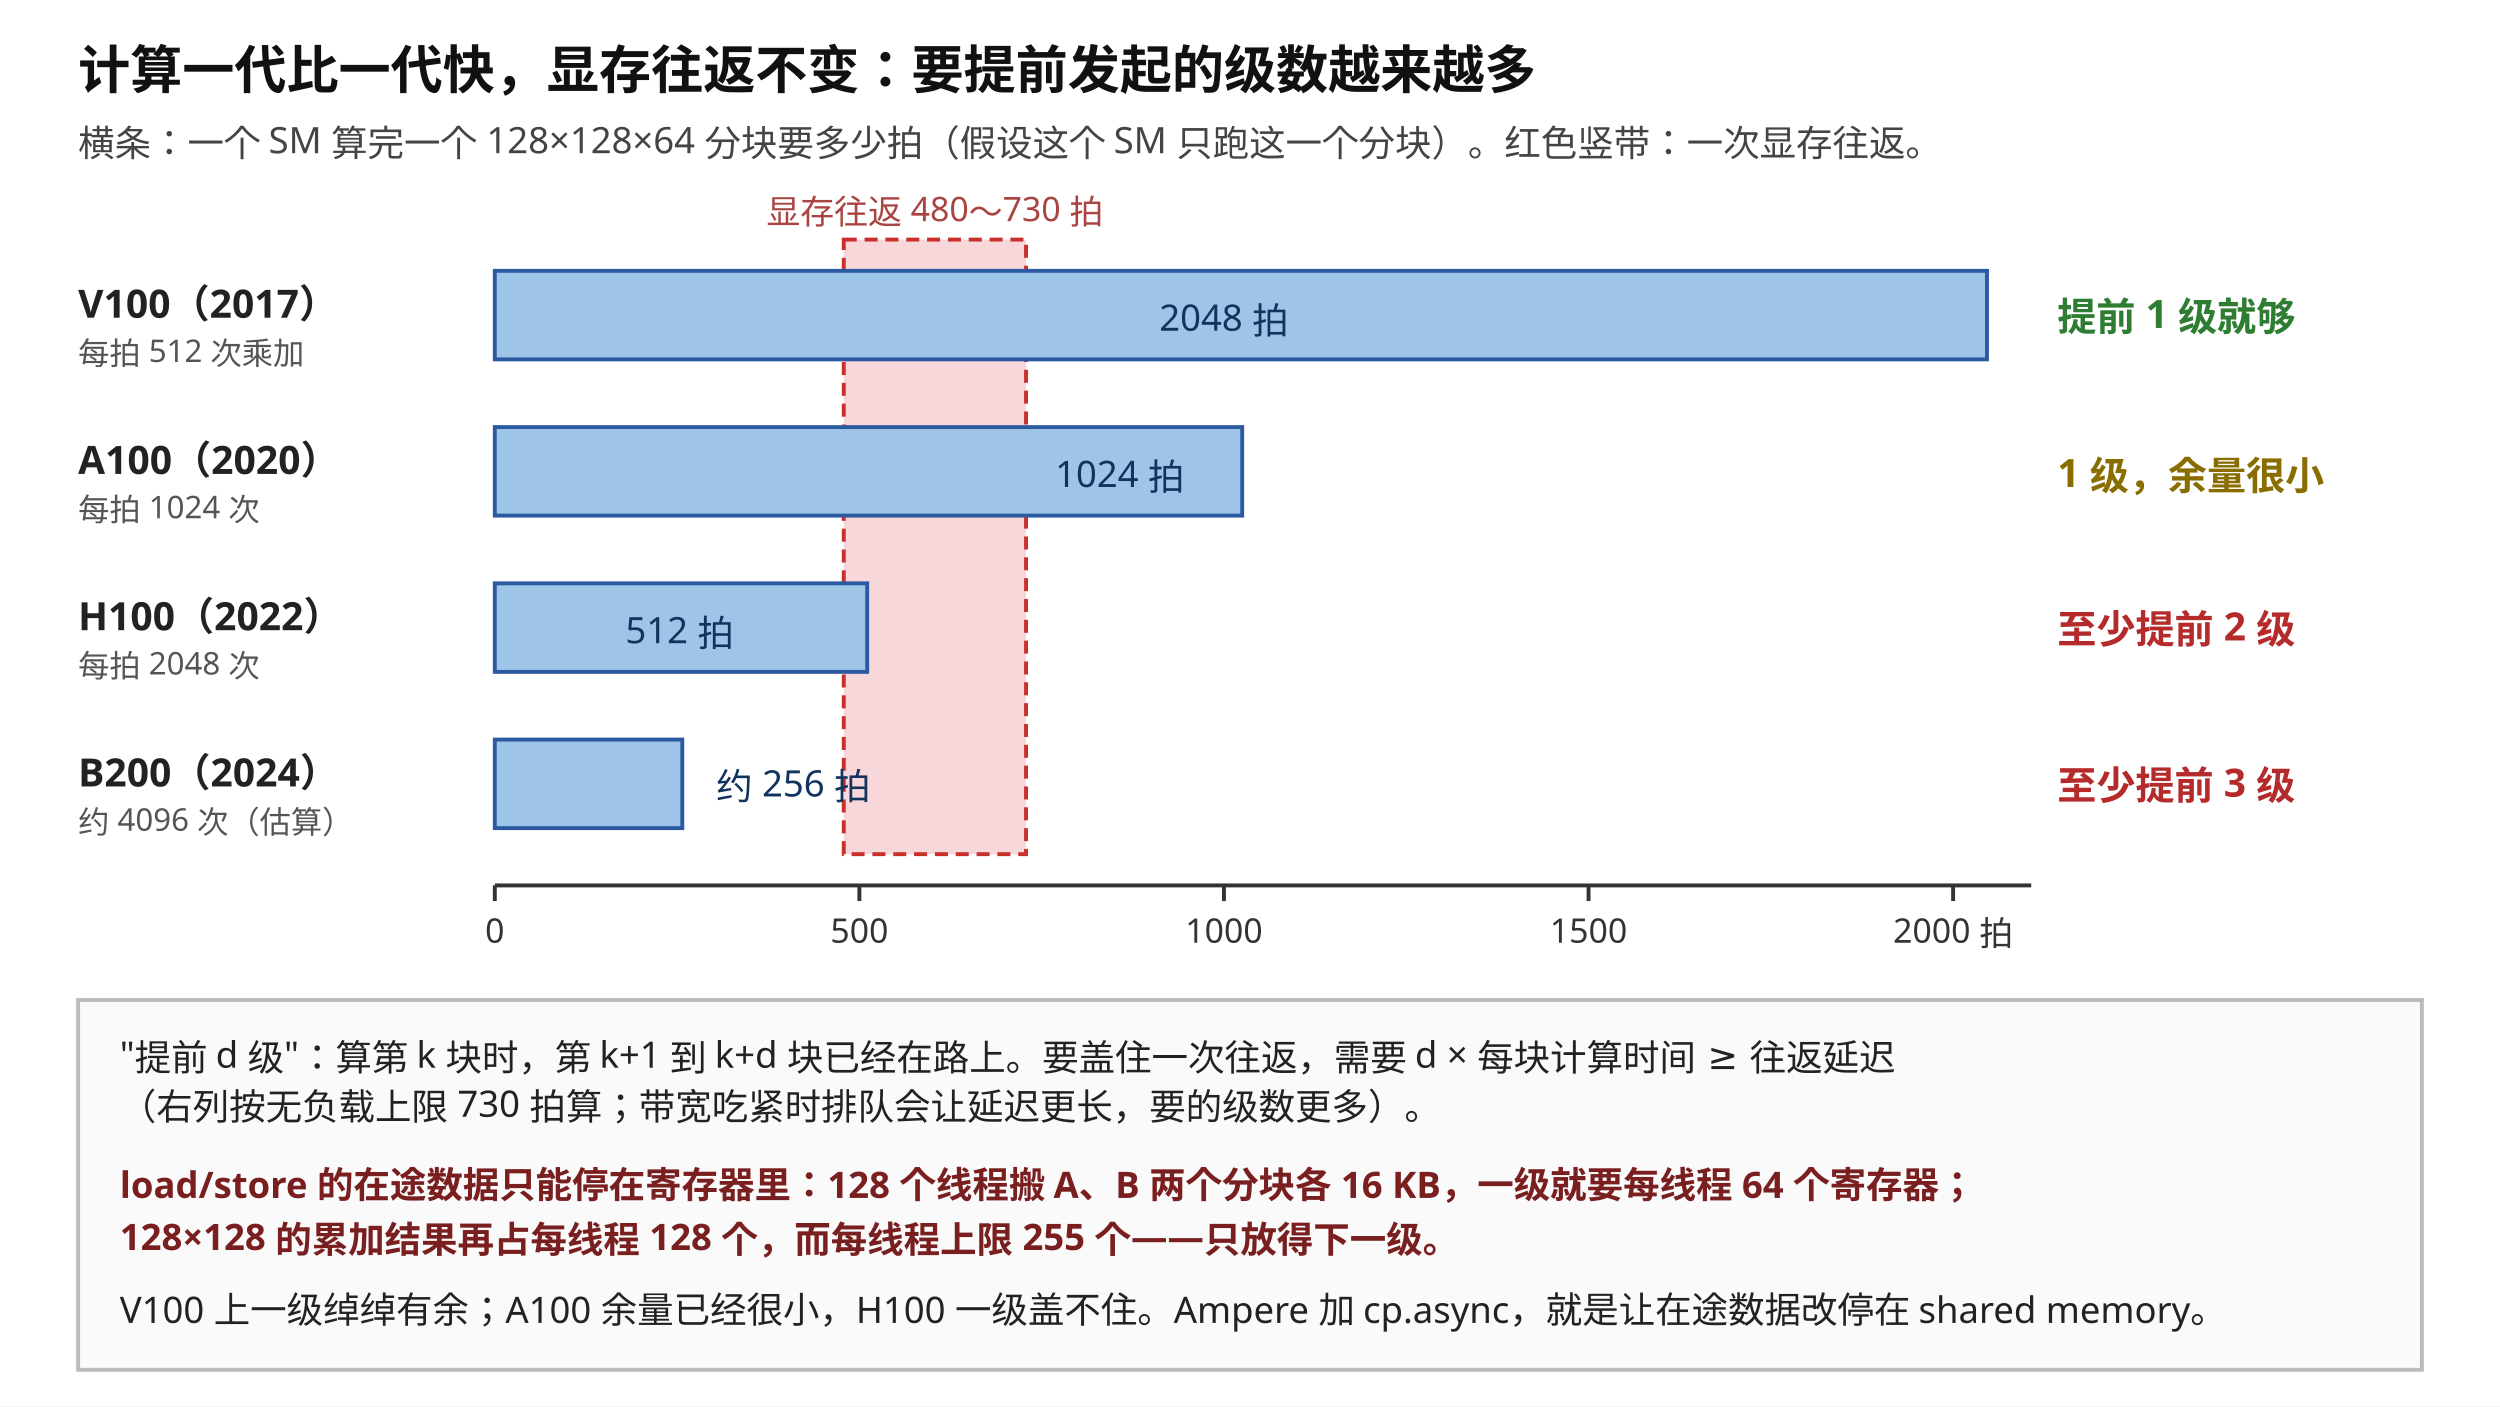
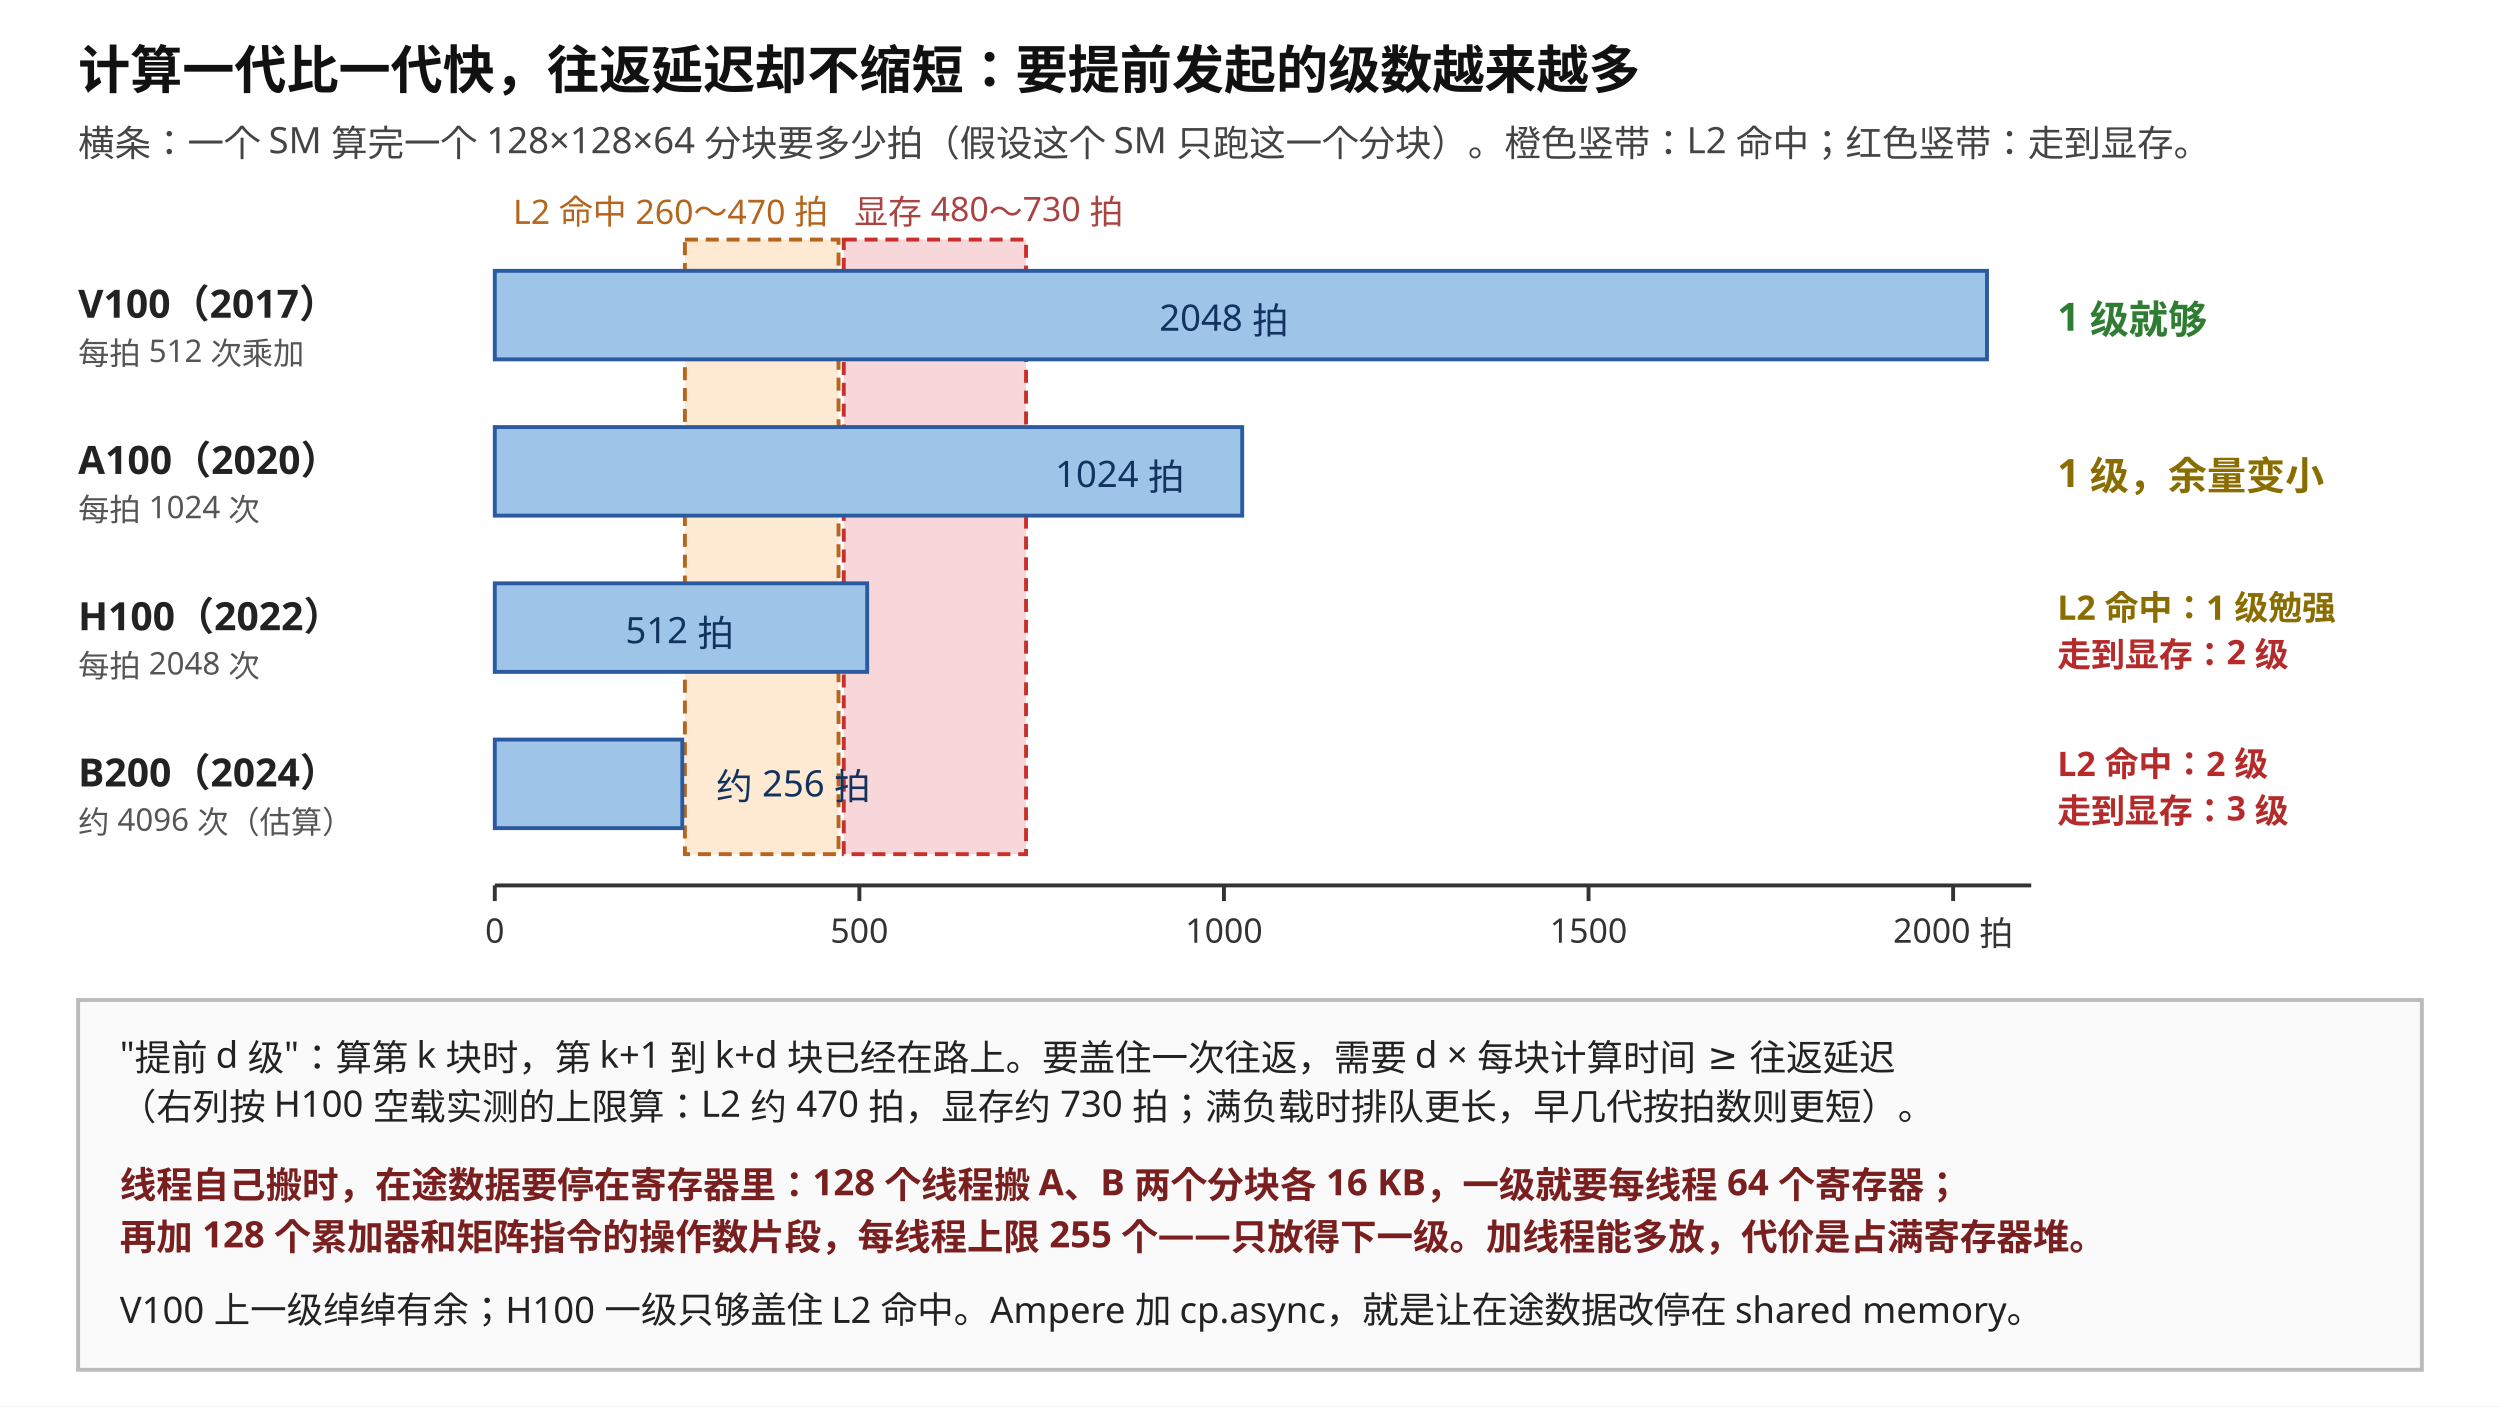
<svg xmlns="http://www.w3.org/2000/svg" viewBox="0 0 960 540" width="960" height="540" font-family="sans-serif">
  <rect x="0" y="0" width="960" height="540" fill="#ffffff" />
-   <text x="30" y="34" font-size="20" font-weight="bold" fill="#111">计算一代比一代快，显存往返不变：要提前发起的级数越来越多</text>
-   <text x="30" y="60" font-size="14" fill="#444">横条：一个 SM 算完一个 128×128×64 分块要多少拍（假设这个 SM 只跑这一个分块）。红色竖带：一次显存往返。</text>
+   <text x="30" y="34" font-size="20" font-weight="bold" fill="#111">计算一代比一代快，往返延迟却不缩短：要提前发起的级数越来越多</text>
+   <text x="30" y="60" font-size="14" fill="#444">横条：一个 SM 算完一个 128×128×64 分块要多少拍（假设这个 SM 只跑这一个分块）。橙色竖带：L2 命中；红色竖带：走到显存。</text>
  <rect x="324" y="92" width="70" height="236" fill="#f8d7da" stroke="#c9302c" stroke-width="1.5" stroke-dasharray="5,3" />
-   <text x="359" y="86" font-size="13" fill="#a94442" text-anchor="middle">显存往返 480～730 拍</text>
+   <text x="328" y="86" font-size="13" fill="#a94442">显存 480～730 拍</text>
+   <rect x="263" y="92" width="59" height="236" fill="#fde3c8" stroke="#b5651d" stroke-width="1.5" stroke-dasharray="5,3" fill-opacity="0.8" />
+   <text x="318" y="86" font-size="13" fill="#b5651d" text-anchor="end">L2 命中 260～470 拍</text>
  <text x="30" y="122" font-size="15" font-weight="bold" fill="#222">V100（2017）</text>
  <text x="30" y="140" font-size="12" fill="#555">每拍 512 次乘加</text>
  <rect x="190" y="104" width="573" height="34" fill="#9ec5e8" stroke="#2c5aa0" stroke-width="1.5" />
  <text x="470" y="127" font-size="14" fill="#13335f" text-anchor="middle">2048 拍</text>
-   <text x="790" y="127" font-size="15" fill="#2e7d32" font-weight="bold">提前 1 级就够</text>
+   <text x="790" y="127" font-size="15" fill="#2e7d32" font-weight="bold">1 级就够</text>
  <text x="30" y="182" font-size="15" font-weight="bold" fill="#222">A100（2020）</text>
  <text x="30" y="200" font-size="12" fill="#555">每拍 1024 次</text>
  <rect x="190" y="164" width="287" height="34" fill="#9ec5e8" stroke="#2c5aa0" stroke-width="1.5" />
  <text x="430" y="187" font-size="14" fill="#13335f" text-anchor="middle">1024 拍</text>
-   <text x="790" y="187" font-size="15" fill="#8a6d00" font-weight="bold">1 级，余量很小</text>
+   <text x="790" y="187" font-size="15" fill="#8a6d00" font-weight="bold">1 级，余量变小</text>
  <text x="30" y="242" font-size="15" font-weight="bold" fill="#222">H100（2022）</text>
  <text x="30" y="260" font-size="12" fill="#555">每拍 2048 次</text>
  <rect x="190" y="224" width="143" height="34" fill="#9ec5e8" stroke="#2c5aa0" stroke-width="1.5" />
  <text x="261" y="247" font-size="14" fill="#13335f" text-anchor="middle">512 拍</text>
-   <text x="790" y="247" font-size="15" fill="#b52a2a" font-weight="bold">至少提前 2 级</text>
+   <text x="790" y="238" font-size="13" fill="#8a6d00" font-weight="bold">L2 命中：1 级勉强</text>
+   <text x="790" y="256" font-size="13" fill="#b52a2a" font-weight="bold">走到显存：2 级</text>
  <text x="30" y="302" font-size="15" font-weight="bold" fill="#222">B200（2024）</text>
  <text x="30" y="320" font-size="12" fill="#555">约 4096 次（估算）</text>
  <rect x="190" y="284" width="72" height="34" fill="#9ec5e8" stroke="#2c5aa0" stroke-width="1.5" />
  <text x="275" y="307" font-size="14" fill="#13335f">约 256 拍</text>
-   <text x="790" y="307" font-size="15" fill="#b52a2a" font-weight="bold">至少提前 3 级</text>
+   <text x="790" y="298" font-size="13" fill="#b52a2a" font-weight="bold">L2 命中：2 级</text>
+   <text x="790" y="316" font-size="13" fill="#b52a2a" font-weight="bold">走到显存：3 级</text>
  <line x1="190" y1="340" x2="780" y2="340" stroke="#333" stroke-width="1.5" />
  <line x1="190" y1="340" x2="190" y2="346" stroke="#333" stroke-width="1.5" />
  <text x="190" y="362" font-size="13" fill="#333" text-anchor="middle">0</text>
  <line x1="330" y1="340" x2="330" y2="346" stroke="#333" stroke-width="1.5" />
  <text x="330" y="362" font-size="13" fill="#333" text-anchor="middle">500</text>
  <line x1="470" y1="340" x2="470" y2="346" stroke="#333" stroke-width="1.5" />
  <text x="470" y="362" font-size="13" fill="#333" text-anchor="middle">1000</text>
  <line x1="610" y1="340" x2="610" y2="346" stroke="#333" stroke-width="1.5" />
  <text x="610" y="362" font-size="13" fill="#333" text-anchor="middle">1500</text>
  <line x1="750" y1="340" x2="750" y2="346" stroke="#333" stroke-width="1.5" />
  <text x="750" y="362" font-size="13" fill="#333" text-anchor="middle">2000 拍</text>
  <rect x="30" y="384" width="900" height="142" fill="#fafafa" stroke="#bbb" stroke-width="1.5" />
  <text x="46" y="410" font-size="14" fill="#222">"提前 d 级"：算第 k 块时，第 k+1 到 k+d 块已经在路上。要盖住一次往返，需要 d × 每块计算时间 ≥ 往返延迟</text>
-   <text x="46" y="430" font-size="14" fill="#222">（右列按无负载上限 730 拍算；带宽吃紧时排队会让延迟更长，要的级数更多）。</text>
-   <text x="46" y="460" font-size="14" fill="#7a1f1f" font-weight="bold">load/store 的在途数据只能停在寄存器里：128 个线程搬 A、B 两个分块各 16 KB，一级就要每线程 64 个寄存器；</text>
-   <text x="46" y="480" font-size="14" fill="#7a1f1f" font-weight="bold">128×128 的累加结果再占每线程 128 个，而每线程上限 255 个——只放得下一级。</text>
-   <text x="46" y="508" font-size="14" fill="#222">V100 上一级绰绰有余；A100 余量已经很小，H100 一级盖不住。Ampere 加 cp.async，就是让在途数据改停在 shared memory。</text>
+   <text x="46" y="430" font-size="14" fill="#222">（右列按 H100 空载实测的上限算：L2 约 470 拍，显存约 730 拍；满负载时排队更长，早几代按拍数则更短）。</text>
+   <text x="46" y="460" font-size="14" fill="#7a1f1f" font-weight="bold">线程自己搬时，在途数据要停在寄存器里：128 个线程搬 A、B 两个分块各 16 KB，一级就要每线程 64 个寄存器；</text>
+   <text x="46" y="480" font-size="14" fill="#7a1f1f" font-weight="bold">再加 128 个累加器和矩阵指令的操作数片段，每线程上限 255 个——只放得下一级。加线程能多放，代价是占满寄存器堆。</text>
+   <text x="46" y="508" font-size="14" fill="#222">V100 上一级绰绰有余；H100 一级只够盖住 L2 命中。Ampere 加 cp.async，就是让在途数据改停在 shared memory。</text>
</svg>
